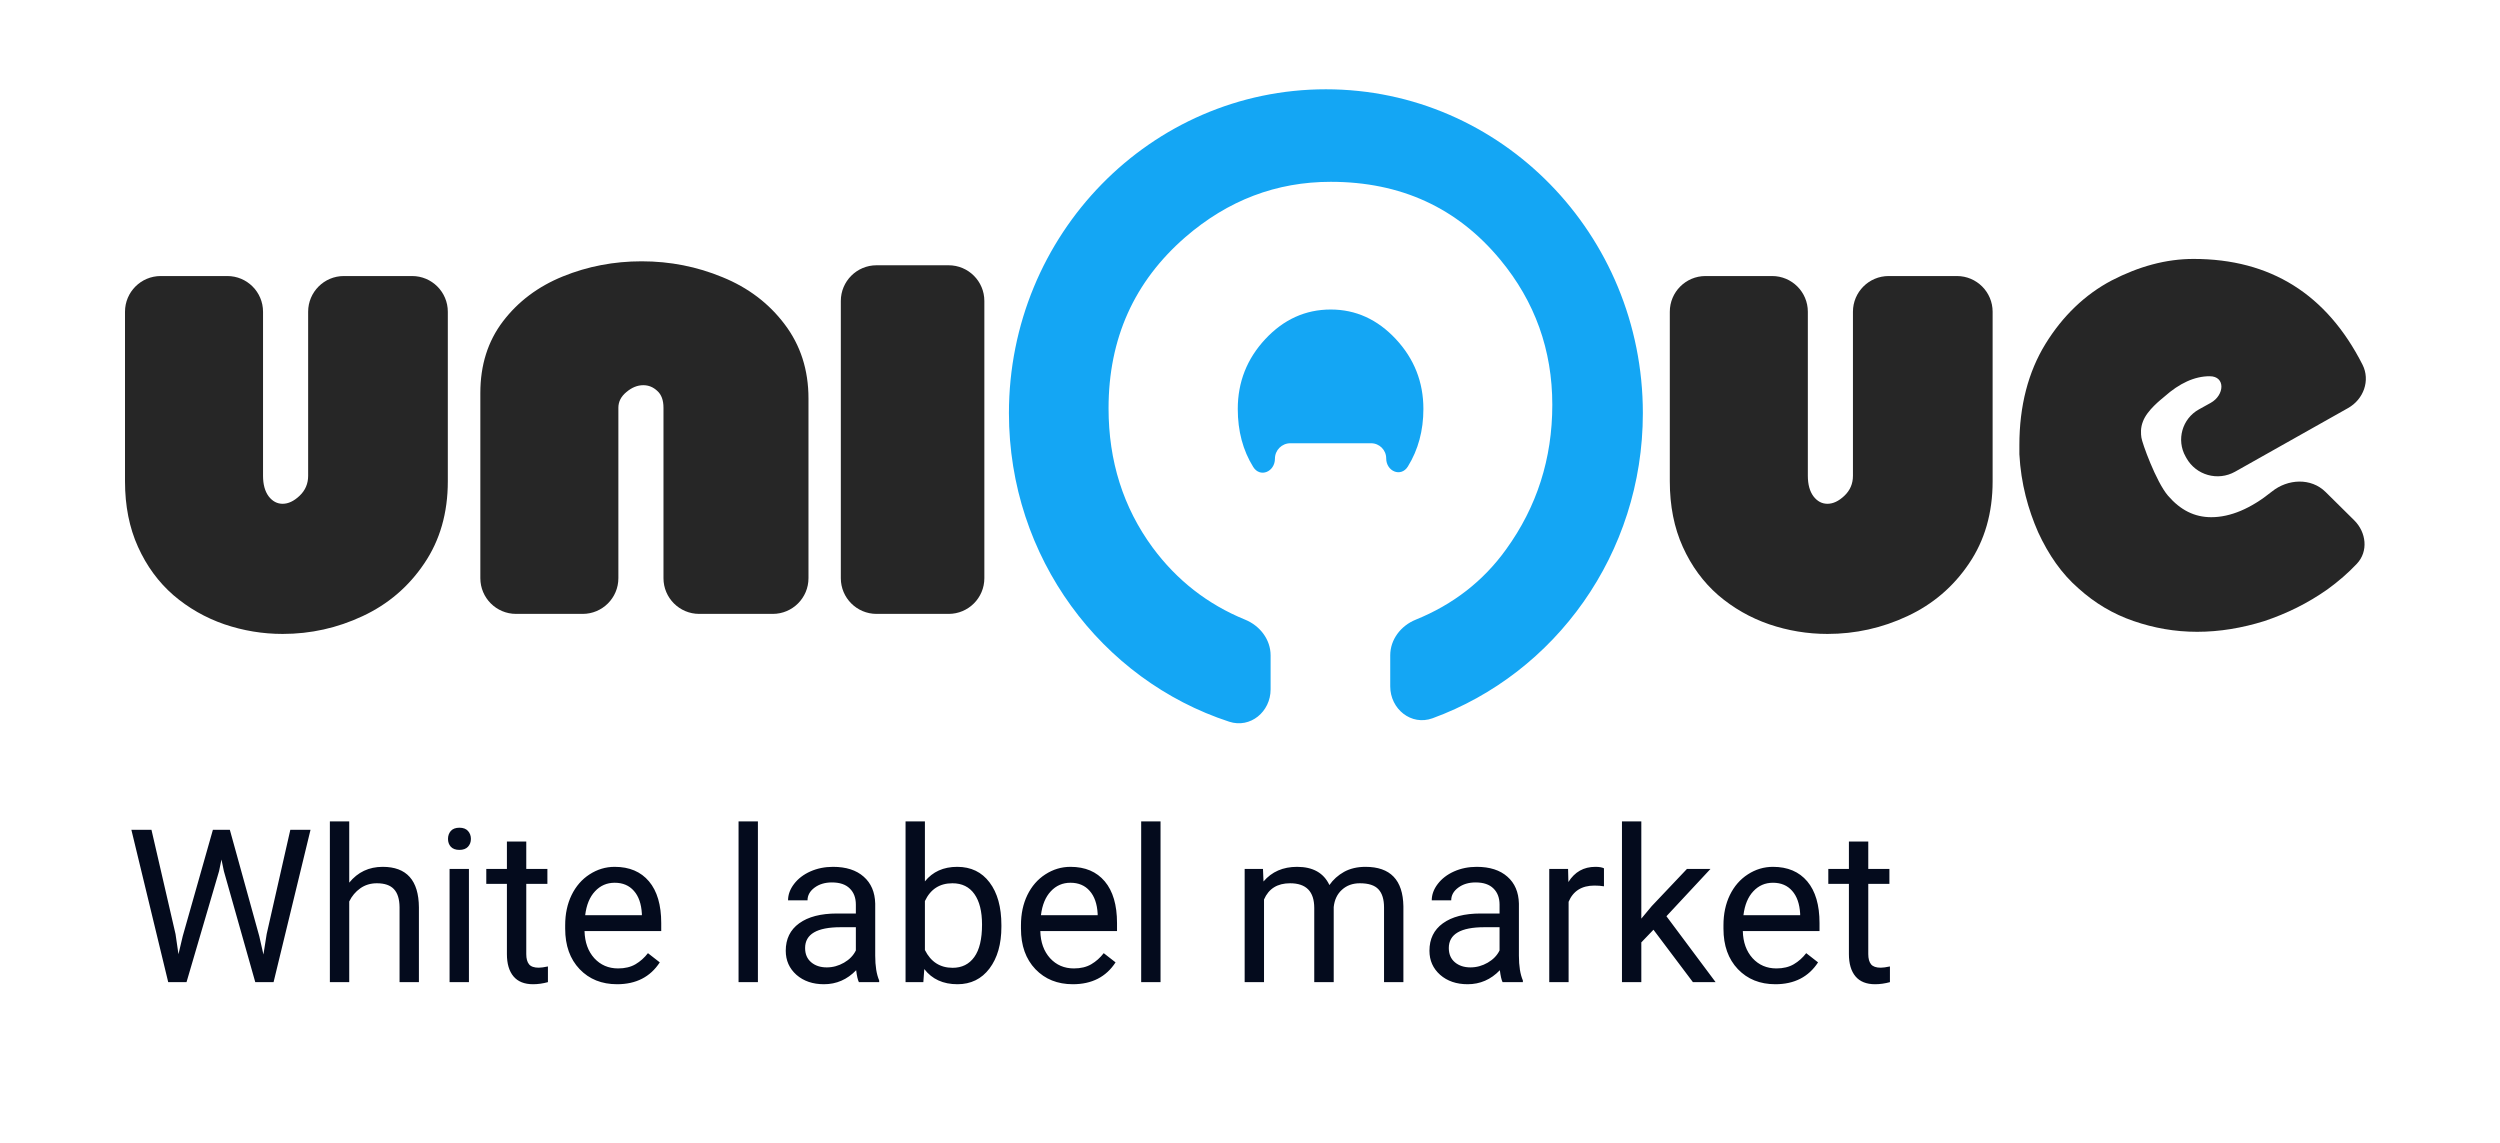
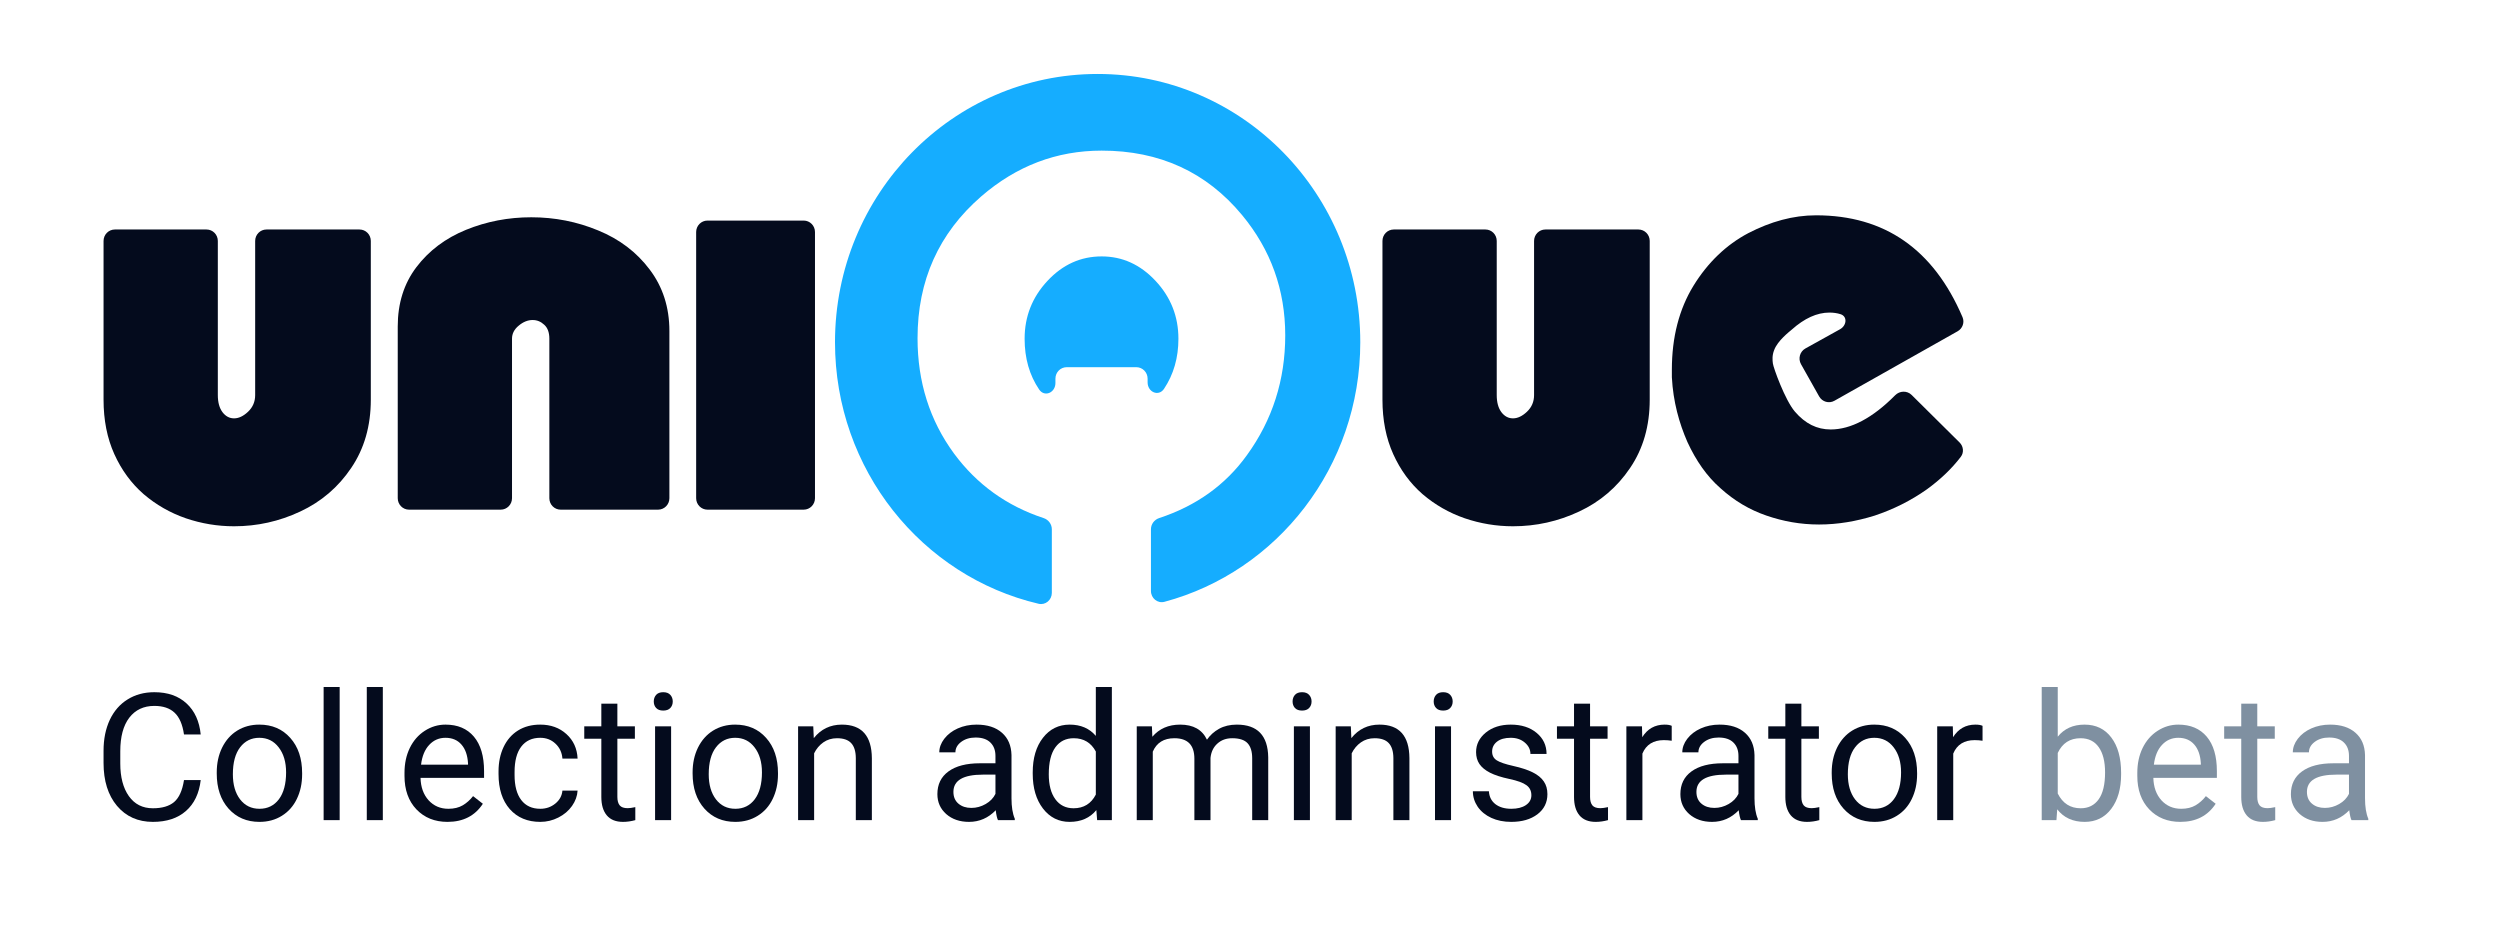
- <svg xmlns="http://www.w3.org/2000/svg" width="140" height="64" viewBox="0 0 140 64" fill="none">
-   <path d="M9.83 52.31L9.994 53.435L10.234 52.422L11.922 46.469H12.871L14.518 52.422L14.752 53.453L14.934 52.305L16.258 46.469H17.389L15.32 55H14.295L12.537 48.783L12.402 48.133L12.268 48.783L10.445 55H9.42L7.357 46.469H8.482L9.83 52.31ZM19.557 49.428C20.037 48.838 20.662 48.543 21.432 48.543C22.771 48.543 23.447 49.299 23.459 50.81V55H22.375V50.805C22.371 50.348 22.266 50.01 22.059 49.791C21.855 49.572 21.537 49.463 21.104 49.463C20.752 49.463 20.443 49.557 20.178 49.744C19.912 49.932 19.705 50.178 19.557 50.482V55H18.473V46H19.557V49.428ZM26.26 55H25.176V48.66H26.26V55ZM25.088 46.978C25.088 46.803 25.141 46.654 25.246 46.533C25.355 46.412 25.516 46.352 25.727 46.352C25.938 46.352 26.098 46.412 26.207 46.533C26.316 46.654 26.371 46.803 26.371 46.978C26.371 47.154 26.316 47.301 26.207 47.418C26.098 47.535 25.938 47.594 25.727 47.594C25.516 47.594 25.355 47.535 25.246 47.418C25.141 47.301 25.088 47.154 25.088 46.978ZM29.471 47.125V48.66H30.654V49.498H29.471V53.43C29.471 53.684 29.523 53.875 29.629 54.004C29.734 54.129 29.914 54.191 30.168 54.191C30.293 54.191 30.465 54.168 30.684 54.121V55C30.398 55.078 30.121 55.117 29.852 55.117C29.367 55.117 29.002 54.971 28.756 54.678C28.51 54.385 28.387 53.969 28.387 53.43V49.498H27.232V48.66H28.387V47.125H29.471ZM34.557 55.117C33.697 55.117 32.998 54.836 32.459 54.273C31.92 53.707 31.65 52.951 31.65 52.006V51.807C31.65 51.178 31.77 50.617 32.008 50.125C32.25 49.629 32.586 49.242 33.016 48.965C33.449 48.684 33.918 48.543 34.422 48.543C35.246 48.543 35.887 48.815 36.344 49.357C36.801 49.9 37.029 50.678 37.029 51.69V52.141H32.734C32.75 52.766 32.932 53.272 33.279 53.658C33.631 54.041 34.076 54.232 34.615 54.232C34.998 54.232 35.322 54.154 35.588 53.998C35.853 53.842 36.086 53.635 36.285 53.377L36.947 53.893C36.416 54.709 35.619 55.117 34.557 55.117ZM34.422 49.434C33.984 49.434 33.617 49.594 33.32 49.914C33.023 50.23 32.84 50.676 32.77 51.25H35.945V51.168C35.914 50.617 35.766 50.191 35.5 49.891C35.234 49.586 34.875 49.434 34.422 49.434ZM42.443 55H41.359V46H42.443V55ZM48.098 55C48.035 54.875 47.984 54.652 47.945 54.332C47.441 54.855 46.84 55.117 46.141 55.117C45.516 55.117 45.002 54.941 44.6 54.59C44.201 54.234 44.002 53.785 44.002 53.242C44.002 52.582 44.252 52.07 44.752 51.707C45.256 51.34 45.963 51.156 46.873 51.156H47.928V50.658C47.928 50.279 47.815 49.978 47.588 49.756C47.361 49.529 47.027 49.416 46.586 49.416C46.199 49.416 45.875 49.514 45.613 49.709C45.352 49.904 45.221 50.141 45.221 50.418H44.131C44.131 50.102 44.242 49.797 44.465 49.504C44.691 49.207 44.996 48.973 45.379 48.801C45.766 48.629 46.19 48.543 46.65 48.543C47.381 48.543 47.953 48.727 48.367 49.094C48.781 49.457 48.996 49.959 49.012 50.6V53.518C49.012 54.1 49.086 54.562 49.234 54.906V55H48.098ZM46.299 54.174C46.639 54.174 46.961 54.086 47.266 53.91C47.57 53.734 47.791 53.506 47.928 53.225V51.924H47.078C45.75 51.924 45.086 52.312 45.086 53.09C45.086 53.43 45.199 53.695 45.426 53.887C45.652 54.078 45.943 54.174 46.299 54.174ZM56.078 51.9C56.078 52.869 55.855 53.648 55.41 54.238C54.965 54.824 54.367 55.117 53.617 55.117C52.816 55.117 52.197 54.834 51.76 54.268L51.707 55H50.711V46H51.795V49.357C52.232 48.815 52.836 48.543 53.605 48.543C54.375 48.543 54.978 48.834 55.416 49.416C55.857 49.998 56.078 50.795 56.078 51.807V51.9ZM54.994 51.777C54.994 51.039 54.852 50.469 54.566 50.066C54.281 49.664 53.871 49.463 53.336 49.463C52.621 49.463 52.107 49.795 51.795 50.459V53.201C52.127 53.865 52.645 54.197 53.348 54.197C53.867 54.197 54.272 53.996 54.56 53.594C54.85 53.191 54.994 52.586 54.994 51.777ZM60.08 55.117C59.221 55.117 58.522 54.836 57.982 54.273C57.443 53.707 57.174 52.951 57.174 52.006V51.807C57.174 51.178 57.293 50.617 57.531 50.125C57.773 49.629 58.109 49.242 58.539 48.965C58.973 48.684 59.441 48.543 59.945 48.543C60.77 48.543 61.41 48.815 61.867 49.357C62.324 49.9 62.553 50.678 62.553 51.69V52.141H58.258C58.273 52.766 58.455 53.272 58.803 53.658C59.154 54.041 59.6 54.232 60.139 54.232C60.522 54.232 60.846 54.154 61.111 53.998C61.377 53.842 61.609 53.635 61.809 53.377L62.471 53.893C61.94 54.709 61.143 55.117 60.08 55.117ZM59.945 49.434C59.508 49.434 59.141 49.594 58.844 49.914C58.547 50.23 58.363 50.676 58.293 51.25H61.469V51.168C61.438 50.617 61.289 50.191 61.023 49.891C60.758 49.586 60.398 49.434 59.945 49.434ZM64.99 55H63.906V46H64.99V55ZM70.727 48.66L70.756 49.363C71.221 48.816 71.848 48.543 72.637 48.543C73.523 48.543 74.127 48.883 74.447 49.562C74.658 49.258 74.932 49.012 75.268 48.824C75.607 48.637 76.008 48.543 76.469 48.543C77.859 48.543 78.566 49.279 78.59 50.752V55H77.506V50.816C77.506 50.363 77.402 50.025 77.195 49.803C76.988 49.576 76.641 49.463 76.152 49.463C75.75 49.463 75.416 49.584 75.15 49.826C74.885 50.065 74.731 50.387 74.688 50.793V55H73.598V50.846C73.598 49.924 73.147 49.463 72.244 49.463C71.533 49.463 71.047 49.766 70.785 50.371V55H69.701V48.66H70.727ZM84.144 55C84.082 54.875 84.031 54.652 83.992 54.332C83.488 54.855 82.887 55.117 82.188 55.117C81.562 55.117 81.049 54.941 80.647 54.59C80.248 54.234 80.049 53.785 80.049 53.242C80.049 52.582 80.299 52.07 80.799 51.707C81.303 51.34 82.01 51.156 82.92 51.156H83.975V50.658C83.975 50.279 83.861 49.978 83.635 49.756C83.408 49.529 83.074 49.416 82.633 49.416C82.246 49.416 81.922 49.514 81.66 49.709C81.398 49.904 81.268 50.141 81.268 50.418H80.178C80.178 50.102 80.289 49.797 80.512 49.504C80.738 49.207 81.043 48.973 81.426 48.801C81.812 48.629 82.236 48.543 82.697 48.543C83.428 48.543 84 48.727 84.414 49.094C84.828 49.457 85.043 49.959 85.059 50.6V53.518C85.059 54.1 85.133 54.562 85.281 54.906V55H84.144ZM82.346 54.174C82.686 54.174 83.008 54.086 83.312 53.91C83.617 53.734 83.838 53.506 83.975 53.225V51.924H83.125C81.797 51.924 81.133 52.312 81.133 53.09C81.133 53.43 81.246 53.695 81.473 53.887C81.699 54.078 81.99 54.174 82.346 54.174ZM89.822 49.633C89.658 49.605 89.481 49.592 89.289 49.592C88.578 49.592 88.096 49.895 87.842 50.5V55H86.758V48.66H87.812L87.83 49.393C88.186 48.826 88.689 48.543 89.342 48.543C89.553 48.543 89.713 48.57 89.822 48.625V49.633ZM92.594 52.065L91.914 52.773V55H90.83V46H91.914V51.443L92.494 50.746L94.469 48.66H95.787L93.32 51.309L96.074 55H94.803L92.594 52.065ZM99.42 55.117C98.561 55.117 97.861 54.836 97.322 54.273C96.783 53.707 96.514 52.951 96.514 52.006V51.807C96.514 51.178 96.633 50.617 96.871 50.125C97.113 49.629 97.449 49.242 97.879 48.965C98.312 48.684 98.781 48.543 99.285 48.543C100.109 48.543 100.75 48.815 101.207 49.357C101.664 49.9 101.893 50.678 101.893 51.69V52.141H97.598C97.613 52.766 97.795 53.272 98.143 53.658C98.494 54.041 98.939 54.232 99.478 54.232C99.861 54.232 100.186 54.154 100.451 53.998C100.717 53.842 100.949 53.635 101.148 53.377L101.811 53.893C101.279 54.709 100.482 55.117 99.42 55.117ZM99.285 49.434C98.848 49.434 98.481 49.594 98.184 49.914C97.887 50.23 97.703 50.676 97.633 51.25H100.809V51.168C100.777 50.617 100.629 50.191 100.363 49.891C100.098 49.586 99.738 49.434 99.285 49.434ZM104.623 47.125V48.66H105.807V49.498H104.623V53.43C104.623 53.684 104.676 53.875 104.781 54.004C104.887 54.129 105.066 54.191 105.32 54.191C105.445 54.191 105.617 54.168 105.836 54.121V55C105.551 55.078 105.273 55.117 105.004 55.117C104.52 55.117 104.154 54.971 103.908 54.678C103.662 54.385 103.539 53.969 103.539 53.43V49.498H102.385V48.66H103.539V47.125H104.623Z" fill="#040B1D" />
-   <path fill-rule="evenodd" clip-rule="evenodd" d="M77.853 38.436C77.853 39.706 79.028 40.658 80.221 40.223C87.087 37.717 92 31.014 92 23.137C92 13.12 84.053 5 74.25 5C64.447 5 56.5 13.12 56.5 23.137C56.5 31.226 61.681 38.077 68.837 40.416C70.022 40.803 71.154 39.855 71.154 38.608V36.703C71.154 35.809 70.554 35.039 69.727 34.701C67.629 33.844 65.901 32.496 64.543 30.657C62.9 28.415 62.079 25.818 62.079 22.865C62.079 18.964 63.513 15.768 66.382 13.277C68.766 11.214 71.478 10.182 74.521 10.182C78.443 10.182 81.607 11.635 84.013 14.54C85.957 16.888 86.929 19.598 86.929 22.67C86.929 25.682 86.067 28.38 84.343 30.763C83.069 32.537 81.381 33.85 79.279 34.703C78.451 35.038 77.853 35.808 77.853 36.7V38.436ZM77.627 25.669C77.627 25.201 77.248 24.822 76.78 24.822H72.26C71.784 24.822 71.397 25.208 71.397 25.684C71.397 26.419 70.567 26.773 70.18 26.149C69.603 25.221 69.315 24.139 69.315 22.901C69.315 21.395 69.83 20.09 70.859 18.987C71.889 17.884 73.11 17.333 74.521 17.333C75.921 17.333 77.136 17.884 78.165 18.987C79.195 20.09 79.71 21.395 79.71 22.901C79.71 24.111 79.42 25.186 78.841 26.124C78.457 26.744 77.627 26.398 77.627 25.669Z" fill="#14A6F4" />
-   <path d="M7 17.458C7 16.354 7.895 15.458 9 15.458H12.73C13.835 15.458 14.73 16.354 14.73 17.458V26.644C14.73 27.131 14.836 27.516 15.048 27.799C15.261 28.074 15.521 28.212 15.829 28.212C16.143 28.212 16.458 28.064 16.773 27.767C17.095 27.463 17.256 27.089 17.256 26.644V17.458C17.256 16.354 18.151 15.458 19.256 15.458H23.078C24.183 15.458 25.078 16.354 25.078 17.458V26.951C25.078 28.724 24.637 30.26 23.754 31.559C22.878 32.859 21.728 33.84 20.305 34.504C18.888 35.168 17.396 35.5 15.829 35.5C14.713 35.5 13.625 35.32 12.564 34.96C11.503 34.593 10.552 34.049 9.71 33.328C8.875 32.601 8.215 31.701 7.729 30.627C7.243 29.554 7 28.329 7 26.951V17.458Z" fill="#262626" />
-   <path d="M28.899 34.378C27.795 34.378 26.899 33.483 26.899 32.378V22.006C26.899 20.445 27.32 19.11 28.162 18.002C29.011 16.886 30.13 16.045 31.519 15.48C32.908 14.915 34.38 14.633 35.933 14.633C37.521 14.633 39.03 14.93 40.46 15.523C41.898 16.109 43.058 16.988 43.94 18.16C44.83 19.333 45.275 20.717 45.275 22.313V32.378C45.275 33.483 44.38 34.378 43.275 34.378H39.155C38.05 34.378 37.155 33.483 37.155 32.378V22.832C37.155 22.408 37.038 22.094 36.806 21.889C36.58 21.677 36.32 21.571 36.026 21.571C35.697 21.571 35.382 21.698 35.081 21.953C34.78 22.2 34.629 22.493 34.629 22.832V32.378C34.629 33.483 33.734 34.378 32.629 34.378H28.899Z" fill="#262626" />
-   <path d="M49.086 34.378C47.981 34.378 47.086 33.483 47.086 32.378V16.855C47.086 15.751 47.981 14.855 49.086 14.855H53.124C54.228 14.855 55.124 15.751 55.124 16.855V32.378C55.124 33.483 54.228 34.378 53.124 34.378H49.086Z" fill="#262626" />
-   <path d="M93.509 17.458C93.509 16.354 94.404 15.458 95.509 15.458H99.239C100.344 15.458 101.239 16.354 101.239 17.458V26.644C101.239 27.131 101.345 27.516 101.557 27.799C101.77 28.074 102.03 28.212 102.338 28.212C102.653 28.212 102.967 28.064 103.282 27.767C103.604 27.463 103.765 27.089 103.765 26.644V17.458C103.765 16.354 104.66 15.458 105.765 15.458H109.587C110.692 15.458 111.587 16.354 111.587 17.458V26.951C111.587 28.724 111.146 30.26 110.263 31.559C109.387 32.859 108.237 33.84 106.814 34.504C105.397 35.168 103.905 35.5 102.338 35.5C101.222 35.5 100.134 35.32 99.073 34.96C98.012 34.593 97.061 34.049 96.219 33.328C95.384 32.601 94.724 31.701 94.238 30.627C93.752 29.554 93.509 28.329 93.509 26.951V17.458Z" fill="#262626" />
-   <path d="M132.3 20.421C132.749 21.307 132.359 22.364 131.493 22.851L125.165 26.415C124.202 26.957 122.983 26.616 122.441 25.654L122.393 25.568C121.866 24.633 122.201 23.447 123.14 22.926L123.797 22.562C124.58 22.128 124.638 21.069 123.743 21.069C122.897 21.069 122.05 21.46 121.203 22.214C121.028 22.364 120.239 22.967 120.006 23.6C119.86 23.961 119.889 24.293 119.918 24.503C119.947 24.775 120.736 26.974 121.407 27.758C122.108 28.571 122.897 28.963 123.831 28.963C124.9 28.963 126.041 28.485 127.223 27.53C128.114 26.811 129.419 26.746 130.233 27.551L131.837 29.138C132.514 29.808 132.638 30.876 131.985 31.569C131.5 32.084 130.949 32.561 130.343 33.001C129.233 33.784 128.065 34.356 126.81 34.778C125.554 35.17 124.298 35.381 123.043 35.381C121.787 35.381 120.619 35.17 119.48 34.778C118.341 34.387 117.319 33.784 116.385 32.94C115.451 32.127 114.721 31.072 114.137 29.807C113.582 28.541 113.173 27.095 113.085 25.438C113.085 25.347 113.085 25.317 113.085 25.166C113.085 25.016 113.085 24.925 113.085 24.925C113.085 22.726 113.582 20.828 114.545 19.261C115.509 17.694 116.765 16.489 118.254 15.705C119.772 14.922 121.291 14.5 122.838 14.5C127.144 14.5 130.298 16.474 132.3 20.421Z" fill="#262626" />
+ <svg xmlns="http://www.w3.org/2000/svg" width="169" height="64" viewBox="0 0 169 64" fill="none">
+   <path d="M13.568 52.734C13.463 53.637 13.129 54.334 12.566 54.826C12.008 55.315 11.264 55.559 10.334 55.559C9.326 55.559 8.518 55.197 7.908 54.475C7.303 53.752 7 52.785 7 51.574V50.754C7 49.961 7.141 49.264 7.422 48.662C7.707 48.06 8.109 47.6 8.629 47.279C9.148 46.955 9.75 46.793 10.434 46.793C11.34 46.793 12.066 47.047 12.613 47.555C13.16 48.059 13.479 48.758 13.568 49.652H12.438C12.34 48.973 12.127 48.48 11.799 48.176C11.475 47.871 11.02 47.719 10.434 47.719C9.715 47.719 9.15 47.984 8.74 48.516C8.334 49.047 8.131 49.803 8.131 50.783V51.609C8.131 52.535 8.324 53.272 8.711 53.818C9.098 54.365 9.639 54.639 10.334 54.639C10.959 54.639 11.438 54.498 11.77 54.217C12.105 53.932 12.328 53.438 12.438 52.734H13.568Z" fill="#040B1D" />
+   <path d="M14.652 52.213C14.652 51.592 14.773 51.033 15.016 50.537C15.262 50.041 15.602 49.658 16.035 49.389C16.473 49.119 16.971 48.984 17.529 48.984C18.393 48.984 19.09 49.283 19.621 49.881C20.156 50.478 20.424 51.273 20.424 52.266V52.342C20.424 52.959 20.305 53.514 20.066 54.006C19.832 54.494 19.494 54.875 19.053 55.148C18.615 55.422 18.111 55.559 17.541 55.559C16.682 55.559 15.984 55.26 15.449 54.662C14.918 54.065 14.652 53.273 14.652 52.289V52.213ZM15.742 52.342C15.742 53.045 15.904 53.609 16.229 54.035C16.557 54.461 16.994 54.674 17.541 54.674C18.092 54.674 18.529 54.459 18.854 54.029C19.178 53.596 19.34 52.99 19.34 52.213C19.34 51.518 19.174 50.955 18.842 50.525C18.514 50.092 18.076 49.875 17.529 49.875C16.994 49.875 16.562 50.088 16.234 50.514C15.906 50.94 15.742 51.549 15.742 52.342Z" fill="#040B1D" />
+   <path d="M22.961 55.441H21.877V46.441H22.961V55.441Z" fill="#040B1D" />
+   <path d="M25.879 55.441H24.795V46.441H25.879V55.441Z" fill="#040B1D" />
+   <path d="M30.25 55.559C29.391 55.559 28.691 55.277 28.152 54.715C27.613 54.148 27.344 53.393 27.344 52.447V52.248C27.344 51.619 27.463 51.059 27.701 50.566C27.943 50.07 28.279 49.684 28.709 49.406C29.143 49.125 29.611 48.984 30.115 48.984C30.939 48.984 31.58 49.256 32.037 49.799C32.494 50.342 32.723 51.119 32.723 52.131V52.582H28.428C28.443 53.207 28.625 53.713 28.973 54.1C29.324 54.482 29.77 54.674 30.309 54.674C30.691 54.674 31.016 54.596 31.281 54.44C31.547 54.283 31.779 54.076 31.979 53.818L32.641 54.334C32.109 55.15 31.312 55.559 30.25 55.559ZM30.115 49.875C29.678 49.875 29.311 50.035 29.014 50.355C28.717 50.672 28.533 51.117 28.463 51.691H31.639V51.609C31.607 51.059 31.459 50.633 31.193 50.332C30.928 50.027 30.568 49.875 30.115 49.875Z" fill="#040B1D" />
+   <path d="M36.525 54.674C36.912 54.674 37.25 54.557 37.539 54.322C37.828 54.088 37.988 53.795 38.02 53.443H39.045C39.025 53.807 38.9 54.152 38.67 54.48C38.44 54.809 38.131 55.07 37.744 55.266C37.361 55.461 36.955 55.559 36.525 55.559C35.662 55.559 34.975 55.272 34.463 54.697C33.955 54.119 33.701 53.33 33.701 52.33V52.148C33.701 51.531 33.815 50.982 34.041 50.502C34.268 50.022 34.592 49.648 35.014 49.383C35.44 49.117 35.941 48.984 36.52 48.984C37.23 48.984 37.82 49.197 38.289 49.623C38.762 50.049 39.014 50.602 39.045 51.281H38.02C37.988 50.871 37.832 50.535 37.551 50.273C37.273 50.008 36.93 49.875 36.52 49.875C35.969 49.875 35.541 50.074 35.236 50.473C34.935 50.867 34.785 51.44 34.785 52.19V52.395C34.785 53.125 34.935 53.688 35.236 54.082C35.537 54.477 35.967 54.674 36.525 54.674Z" fill="#040B1D" />
+   <path d="M41.734 47.566V49.102H42.918V49.94H41.734V53.871C41.734 54.125 41.787 54.316 41.893 54.445C41.998 54.57 42.178 54.633 42.432 54.633C42.557 54.633 42.728 54.609 42.947 54.562V55.441C42.662 55.52 42.385 55.559 42.115 55.559C41.631 55.559 41.266 55.412 41.02 55.119C40.773 54.826 40.65 54.41 40.65 53.871V49.94H39.496V49.102H40.65V47.566H41.734Z" fill="#040B1D" />
+   <path d="M45.367 55.441H44.283V49.102H45.367V55.441ZM44.195 47.42C44.195 47.244 44.248 47.096 44.353 46.975C44.463 46.853 44.623 46.793 44.834 46.793C45.045 46.793 45.205 46.853 45.315 46.975C45.424 47.096 45.478 47.244 45.478 47.42C45.478 47.596 45.424 47.742 45.315 47.859C45.205 47.977 45.045 48.035 44.834 48.035C44.623 48.035 44.463 47.977 44.353 47.859C44.248 47.742 44.195 47.596 44.195 47.42Z" fill="#040B1D" />
+   <path d="M46.82 52.213C46.82 51.592 46.941 51.033 47.184 50.537C47.43 50.041 47.77 49.658 48.203 49.389C48.641 49.119 49.139 48.984 49.697 48.984C50.56 48.984 51.258 49.283 51.789 49.881C52.324 50.478 52.592 51.273 52.592 52.266V52.342C52.592 52.959 52.473 53.514 52.234 54.006C52 54.494 51.662 54.875 51.221 55.148C50.783 55.422 50.279 55.559 49.709 55.559C48.85 55.559 48.152 55.26 47.617 54.662C47.086 54.065 46.82 53.273 46.82 52.289V52.213ZM47.91 52.342C47.91 53.045 48.072 53.609 48.397 54.035C48.725 54.461 49.162 54.674 49.709 54.674C50.26 54.674 50.697 54.459 51.022 54.029C51.346 53.596 51.508 52.99 51.508 52.213C51.508 51.518 51.342 50.955 51.01 50.525C50.682 50.092 50.244 49.875 49.697 49.875C49.162 49.875 48.73 50.088 48.402 50.514C48.074 50.94 47.91 51.549 47.91 52.342Z" fill="#040B1D" />
+   <path d="M54.977 49.102L55.012 49.898C55.496 49.289 56.129 48.984 56.91 48.984C58.25 48.984 58.926 49.74 58.938 51.252V55.441H57.853V51.246C57.85 50.789 57.744 50.451 57.537 50.232C57.334 50.014 57.016 49.904 56.582 49.904C56.23 49.904 55.922 49.998 55.656 50.185C55.391 50.373 55.184 50.619 55.035 50.924V55.441H53.951V49.102H54.977Z" fill="#040B1D" />
+   <path d="M67.463 55.441C67.4 55.316 67.35 55.094 67.311 54.773C66.807 55.297 66.205 55.559 65.506 55.559C64.881 55.559 64.367 55.383 63.965 55.031C63.566 54.676 63.367 54.227 63.367 53.684C63.367 53.023 63.617 52.512 64.117 52.148C64.621 51.781 65.328 51.598 66.238 51.598H67.293V51.1C67.293 50.721 67.18 50.42 66.953 50.197C66.727 49.971 66.393 49.857 65.951 49.857C65.564 49.857 65.24 49.955 64.978 50.15C64.717 50.346 64.586 50.582 64.586 50.859H63.496C63.496 50.543 63.607 50.238 63.83 49.945C64.057 49.648 64.361 49.414 64.744 49.242C65.131 49.07 65.555 48.984 66.016 48.984C66.746 48.984 67.318 49.168 67.732 49.535C68.147 49.898 68.361 50.4 68.377 51.041V53.959C68.377 54.541 68.451 55.004 68.6 55.348V55.441H67.463ZM65.664 54.615C66.004 54.615 66.326 54.527 66.631 54.352C66.936 54.176 67.156 53.947 67.293 53.666V52.365H66.443C65.115 52.365 64.451 52.754 64.451 53.531C64.451 53.871 64.564 54.137 64.791 54.328C65.018 54.52 65.309 54.615 65.664 54.615Z" fill="#040B1D" />
+   <path d="M69.812 52.219C69.812 51.246 70.043 50.465 70.504 49.875C70.965 49.281 71.568 48.984 72.314 48.984C73.057 48.984 73.644 49.238 74.078 49.746V46.441H75.162V55.441H74.166L74.113 54.762C73.68 55.293 73.076 55.559 72.303 55.559C71.568 55.559 70.969 55.258 70.504 54.656C70.043 54.055 69.812 53.27 69.812 52.301V52.219ZM70.897 52.342C70.897 53.06 71.045 53.623 71.342 54.029C71.639 54.435 72.049 54.639 72.572 54.639C73.26 54.639 73.762 54.33 74.078 53.713V50.801C73.754 50.203 73.256 49.904 72.584 49.904C72.053 49.904 71.639 50.109 71.342 50.52C71.045 50.93 70.897 51.537 70.897 52.342Z" fill="#040B1D" />
+   <path d="M77.869 49.102L77.898 49.805C78.363 49.258 78.99 48.984 79.779 48.984C80.666 48.984 81.269 49.324 81.59 50.004C81.801 49.699 82.074 49.453 82.41 49.266C82.75 49.078 83.15 48.984 83.611 48.984C85.002 48.984 85.709 49.721 85.732 51.193V55.441H84.648V51.258C84.648 50.805 84.545 50.467 84.338 50.244C84.131 50.018 83.783 49.904 83.295 49.904C82.893 49.904 82.559 50.025 82.293 50.268C82.027 50.506 81.873 50.828 81.83 51.234V55.441H80.74V51.287C80.74 50.365 80.289 49.904 79.387 49.904C78.676 49.904 78.189 50.207 77.928 50.812V55.441H76.844V49.102H77.869Z" fill="#040B1D" />
+   <path d="M88.551 55.441H87.467V49.102H88.551V55.441ZM87.379 47.42C87.379 47.244 87.432 47.096 87.537 46.975C87.647 46.853 87.807 46.793 88.018 46.793C88.228 46.793 88.389 46.853 88.498 46.975C88.607 47.096 88.662 47.244 88.662 47.42C88.662 47.596 88.607 47.742 88.498 47.859C88.389 47.977 88.228 48.035 88.018 48.035C87.807 48.035 87.647 47.977 87.537 47.859C87.432 47.742 87.379 47.596 87.379 47.42Z" fill="#040B1D" />
+   <path d="M91.316 49.102L91.352 49.898C91.836 49.289 92.469 48.984 93.25 48.984C94.59 48.984 95.266 49.74 95.277 51.252V55.441H94.193V51.246C94.189 50.789 94.084 50.451 93.877 50.232C93.674 50.014 93.356 49.904 92.922 49.904C92.57 49.904 92.262 49.998 91.996 50.185C91.731 50.373 91.523 50.619 91.375 50.924V55.441H90.291V49.102H91.316Z" fill="#040B1D" />
+   <path d="M98.09 55.441H97.006V49.102H98.09V55.441ZM96.918 47.42C96.918 47.244 96.971 47.096 97.076 46.975C97.186 46.853 97.346 46.793 97.557 46.793C97.768 46.793 97.928 46.853 98.037 46.975C98.147 47.096 98.201 47.244 98.201 47.42C98.201 47.596 98.147 47.742 98.037 47.859C97.928 47.977 97.768 48.035 97.557 48.035C97.346 48.035 97.186 47.977 97.076 47.859C96.971 47.742 96.918 47.596 96.918 47.42Z" fill="#040B1D" />
+   <path d="M103.521 53.76C103.521 53.467 103.41 53.24 103.188 53.08C102.969 52.916 102.584 52.775 102.033 52.658C101.486 52.541 101.051 52.4 100.727 52.236C100.406 52.072 100.168 51.877 100.012 51.65C99.859 51.424 99.783 51.154 99.783 50.842C99.783 50.322 100.002 49.883 100.439 49.523C100.881 49.164 101.443 48.984 102.127 48.984C102.846 48.984 103.428 49.17 103.873 49.541C104.322 49.912 104.547 50.387 104.547 50.965H103.457C103.457 50.668 103.33 50.412 103.076 50.197C102.826 49.982 102.51 49.875 102.127 49.875C101.732 49.875 101.424 49.961 101.201 50.133C100.979 50.305 100.867 50.529 100.867 50.807C100.867 51.068 100.971 51.266 101.178 51.398C101.385 51.531 101.758 51.658 102.297 51.779C102.84 51.9 103.279 52.045 103.615 52.213C103.951 52.381 104.199 52.584 104.359 52.822C104.523 53.057 104.605 53.344 104.605 53.684C104.605 54.25 104.379 54.705 103.926 55.049C103.473 55.389 102.885 55.559 102.162 55.559C101.654 55.559 101.205 55.469 100.814 55.289C100.424 55.109 100.117 54.859 99.894 54.539C99.676 54.215 99.566 53.865 99.566 53.49H100.65C100.67 53.853 100.814 54.143 101.084 54.357C101.357 54.568 101.717 54.674 102.162 54.674C102.572 54.674 102.9 54.592 103.146 54.428C103.396 54.26 103.521 54.037 103.521 53.76Z" fill="#040B1D" />
+   <path d="M107.488 47.566V49.102H108.672V49.94H107.488V53.871C107.488 54.125 107.541 54.316 107.646 54.445C107.752 54.57 107.932 54.633 108.186 54.633C108.311 54.633 108.482 54.609 108.701 54.562V55.441C108.416 55.52 108.139 55.559 107.869 55.559C107.385 55.559 107.02 55.412 106.773 55.119C106.527 54.826 106.404 54.41 106.404 53.871V49.94H105.25V49.102H106.404V47.566H107.488Z" fill="#040B1D" />
+   <path d="M113.008 50.074C112.844 50.047 112.666 50.033 112.475 50.033C111.764 50.033 111.281 50.336 111.027 50.941V55.441H109.943V49.102H110.998L111.016 49.834C111.371 49.268 111.875 48.984 112.527 48.984C112.738 48.984 112.898 49.012 113.008 49.066V50.074Z" fill="#040B1D" />
+   <path d="M117.689 55.441C117.627 55.316 117.576 55.094 117.537 54.773C117.033 55.297 116.432 55.559 115.732 55.559C115.107 55.559 114.594 55.383 114.191 55.031C113.793 54.676 113.594 54.227 113.594 53.684C113.594 53.023 113.844 52.512 114.344 52.148C114.848 51.781 115.555 51.598 116.465 51.598H117.52V51.1C117.52 50.721 117.406 50.42 117.18 50.197C116.953 49.971 116.619 49.857 116.178 49.857C115.791 49.857 115.467 49.955 115.205 50.15C114.943 50.346 114.812 50.582 114.812 50.859H113.723C113.723 50.543 113.834 50.238 114.057 49.945C114.283 49.648 114.588 49.414 114.971 49.242C115.357 49.07 115.781 48.984 116.242 48.984C116.973 48.984 117.545 49.168 117.959 49.535C118.373 49.898 118.588 50.4 118.604 51.041V53.959C118.604 54.541 118.678 55.004 118.826 55.348V55.441H117.689ZM115.891 54.615C116.23 54.615 116.553 54.527 116.857 54.352C117.162 54.176 117.383 53.947 117.52 53.666V52.365H116.67C115.342 52.365 114.678 52.754 114.678 53.531C114.678 53.871 114.791 54.137 115.018 54.328C115.244 54.52 115.535 54.615 115.891 54.615Z" fill="#040B1D" />
+   <path d="M121.773 47.566V49.102H122.957V49.94H121.773V53.871C121.773 54.125 121.826 54.316 121.932 54.445C122.037 54.57 122.217 54.633 122.471 54.633C122.596 54.633 122.768 54.609 122.986 54.562V55.441C122.701 55.52 122.424 55.559 122.154 55.559C121.67 55.559 121.305 55.412 121.059 55.119C120.812 54.826 120.689 54.41 120.689 53.871V49.94H119.535V49.102H120.689V47.566H121.773Z" fill="#040B1D" />
+   <path d="M123.824 52.213C123.824 51.592 123.945 51.033 124.188 50.537C124.434 50.041 124.773 49.658 125.207 49.389C125.645 49.119 126.143 48.984 126.701 48.984C127.564 48.984 128.262 49.283 128.793 49.881C129.328 50.478 129.596 51.273 129.596 52.266V52.342C129.596 52.959 129.477 53.514 129.238 54.006C129.004 54.494 128.666 54.875 128.225 55.148C127.787 55.422 127.283 55.559 126.713 55.559C125.854 55.559 125.156 55.26 124.621 54.662C124.09 54.065 123.824 53.273 123.824 52.289V52.213ZM124.914 52.342C124.914 53.045 125.076 53.609 125.4 54.035C125.729 54.461 126.166 54.674 126.713 54.674C127.264 54.674 127.701 54.459 128.025 54.029C128.35 53.596 128.512 52.99 128.512 52.213C128.512 51.518 128.346 50.955 128.014 50.525C127.686 50.092 127.248 49.875 126.701 49.875C126.166 49.875 125.734 50.088 125.406 50.514C125.078 50.94 124.914 51.549 124.914 52.342Z" fill="#040B1D" />
+   <path d="M134.02 50.074C133.855 50.047 133.678 50.033 133.486 50.033C132.775 50.033 132.293 50.336 132.039 50.941V55.441H130.955V49.102H132.01L132.027 49.834C132.383 49.268 132.887 48.984 133.539 48.984C133.75 48.984 133.91 49.012 134.02 49.066V50.074Z" fill="#040B1D" />
+   <path d="M143.387 52.342C143.387 53.31 143.164 54.09 142.719 54.68C142.273 55.266 141.676 55.559 140.926 55.559C140.125 55.559 139.506 55.275 139.068 54.709L139.016 55.441H138.02V46.441H139.104V49.799C139.541 49.256 140.145 48.984 140.914 48.984C141.684 48.984 142.287 49.275 142.725 49.857C143.166 50.44 143.387 51.236 143.387 52.248V52.342ZM142.303 52.219C142.303 51.48 142.16 50.91 141.875 50.508C141.59 50.105 141.18 49.904 140.645 49.904C139.93 49.904 139.416 50.236 139.104 50.9V53.643C139.436 54.307 139.953 54.639 140.656 54.639C141.176 54.639 141.58 54.438 141.869 54.035C142.158 53.633 142.303 53.027 142.303 52.219Z" fill="#7F90A1" />
+   <path d="M147.389 55.559C146.529 55.559 145.83 55.277 145.291 54.715C144.752 54.148 144.482 53.393 144.482 52.447V52.248C144.482 51.619 144.602 51.059 144.84 50.566C145.082 50.07 145.418 49.684 145.848 49.406C146.281 49.125 146.75 48.984 147.254 48.984C148.078 48.984 148.719 49.256 149.176 49.799C149.633 50.342 149.861 51.119 149.861 52.131V52.582H145.566C145.582 53.207 145.764 53.713 146.111 54.1C146.463 54.482 146.908 54.674 147.447 54.674C147.83 54.674 148.154 54.596 148.42 54.44C148.686 54.283 148.918 54.076 149.117 53.818L149.779 54.334C149.248 55.15 148.451 55.559 147.389 55.559ZM147.254 49.875C146.816 49.875 146.449 50.035 146.152 50.355C145.855 50.672 145.672 51.117 145.602 51.691H148.777V51.609C148.746 51.059 148.598 50.633 148.332 50.332C148.066 50.027 147.707 49.875 147.254 49.875Z" fill="#7F90A1" />
+   <path d="M152.592 47.566V49.102H153.775V49.94H152.592V53.871C152.592 54.125 152.645 54.316 152.75 54.445C152.855 54.57 153.035 54.633 153.289 54.633C153.414 54.633 153.586 54.609 153.805 54.562V55.441C153.52 55.52 153.242 55.559 152.973 55.559C152.488 55.559 152.123 55.412 151.877 55.119C151.631 54.826 151.508 54.41 151.508 53.871V49.94H150.354V49.102H151.508V47.566H152.592Z" fill="#7F90A1" />
+   <path d="M158.961 55.441C158.898 55.316 158.848 55.094 158.809 54.773C158.305 55.297 157.703 55.559 157.004 55.559C156.379 55.559 155.865 55.383 155.463 55.031C155.064 54.676 154.865 54.227 154.865 53.684C154.865 53.023 155.115 52.512 155.615 52.148C156.119 51.781 156.826 51.598 157.736 51.598H158.791V51.1C158.791 50.721 158.678 50.42 158.451 50.197C158.225 49.971 157.891 49.857 157.449 49.857C157.062 49.857 156.738 49.955 156.477 50.15C156.215 50.346 156.084 50.582 156.084 50.859H154.994C154.994 50.543 155.105 50.238 155.328 49.945C155.555 49.648 155.859 49.414 156.242 49.242C156.629 49.07 157.053 48.984 157.514 48.984C158.244 48.984 158.816 49.168 159.23 49.535C159.645 49.898 159.859 50.4 159.875 51.041V53.959C159.875 54.541 159.949 55.004 160.098 55.348V55.441H158.961ZM157.162 54.615C157.502 54.615 157.824 54.527 158.129 54.352C158.434 54.176 158.654 53.947 158.791 53.666V52.365H157.941C156.613 52.365 155.949 52.754 155.949 53.531C155.949 53.871 156.062 54.137 156.289 54.328C156.516 54.52 156.807 54.615 157.162 54.615Z" fill="#7F90A1" />
+   <path fill-rule="evenodd" clip-rule="evenodd" d="M77.804 39.949C77.804 40.44 78.249 40.808 78.718 40.682C86.335 38.641 91.955 31.56 91.955 23.137C91.955 13.12 84.006 5 74.2 5C64.394 5 56.446 13.12 56.446 23.137C56.446 31.753 62.326 38.966 70.211 40.815C70.674 40.924 71.104 40.558 71.104 40.077V35.78C71.104 35.432 70.875 35.13 70.549 35.023C68.052 34.201 66.033 32.745 64.49 30.657C62.847 28.415 62.026 25.818 62.026 22.865C62.026 18.964 63.46 15.768 66.33 13.277C68.714 11.214 71.428 10.182 74.471 10.182C78.394 10.182 81.559 11.635 83.966 14.54C85.91 16.888 86.882 19.598 86.882 22.67C86.882 25.682 86.02 28.38 84.296 30.763C82.85 32.776 80.87 34.196 78.357 35.023C78.032 35.13 77.804 35.432 77.804 35.779V39.949ZM77.578 25.596C77.578 25.169 77.236 24.822 76.814 24.822H72.11C71.689 24.822 71.347 25.169 71.347 25.596V25.89C71.347 26.546 70.612 26.871 70.246 26.33C69.591 25.363 69.264 24.22 69.264 22.901C69.264 21.395 69.779 20.09 70.809 18.987C71.838 17.884 73.059 17.333 74.471 17.333C75.871 17.333 77.086 17.884 78.116 18.987C79.146 20.09 79.661 21.395 79.661 22.901C79.661 24.18 79.338 25.307 78.69 26.282C78.325 26.833 77.578 26.511 77.578 25.847V25.596Z" fill="#15ADFF" />
+   <path d="M7 16.288C7 15.861 7.342 15.514 7.764 15.514H13.962C14.383 15.514 14.725 15.861 14.725 16.288V26.711C14.725 27.199 14.831 27.584 15.043 27.867C15.255 28.143 15.515 28.281 15.823 28.281C16.138 28.281 16.452 28.132 16.767 27.835C17.088 27.531 17.249 27.157 17.249 26.711V16.288C17.249 15.861 17.591 15.514 18.013 15.514H24.303C24.725 15.514 25.067 15.861 25.067 16.288V27.019C25.067 28.793 24.625 30.331 23.743 31.631C22.868 32.932 21.719 33.915 20.296 34.579C18.88 35.244 17.389 35.576 15.823 35.576C14.708 35.576 13.621 35.396 12.56 35.035C11.5 34.667 10.55 34.123 9.708 33.402C8.874 32.674 8.214 31.773 7.728 30.698C7.243 29.624 7 28.397 7 27.019V16.288Z" fill="#040B1D" />
+   <path d="M27.65 34.453C27.228 34.453 26.887 34.106 26.887 33.679V22.068C26.887 20.506 27.307 19.17 28.148 18.06C28.997 16.943 30.115 16.102 31.503 15.536C32.892 14.971 34.362 14.688 35.915 14.688C37.501 14.688 39.01 14.985 40.439 15.579C41.875 16.165 43.035 17.046 43.917 18.219C44.806 19.392 45.251 20.778 45.251 22.376V33.679C45.251 34.106 44.909 34.453 44.487 34.453H37.899C37.477 34.453 37.136 34.106 37.136 33.679V22.895C37.136 22.471 37.019 22.156 36.787 21.951C36.561 21.739 36.301 21.633 36.007 21.633C35.679 21.633 35.364 21.761 35.063 22.015C34.762 22.262 34.612 22.556 34.612 22.895V33.679C34.612 34.106 34.27 34.453 33.848 34.453H27.65Z" fill="#040B1D" />
+   <path d="M47.824 34.453C47.402 34.453 47.06 34.106 47.06 33.679V15.685C47.06 15.257 47.402 14.911 47.824 14.911H54.33C54.751 14.911 55.093 15.257 55.093 15.685V33.679C55.093 34.106 54.751 34.453 54.33 34.453H47.824Z" fill="#040B1D" />
+   <path d="M93.454 16.288C93.454 15.861 93.796 15.514 94.218 15.514H100.416C100.837 15.514 101.179 15.861 101.179 16.288V26.711C101.179 27.199 101.285 27.584 101.497 27.867C101.709 28.143 101.969 28.281 102.277 28.281C102.592 28.281 102.906 28.132 103.221 27.835C103.542 27.531 103.703 27.157 103.703 26.711V16.288C103.703 15.861 104.045 15.514 104.467 15.514H110.757C111.179 15.514 111.521 15.861 111.521 16.288V27.019C111.521 28.793 111.079 30.331 110.197 31.631C109.322 32.932 108.173 33.915 106.75 34.579C105.334 35.244 103.843 35.576 102.277 35.576C101.162 35.576 100.075 35.396 99.014 35.035C97.954 34.667 97.004 34.123 96.162 33.402C95.328 32.674 94.668 31.773 94.182 30.698C93.697 29.624 93.454 28.397 93.454 27.019V16.288Z" fill="#040B1D" />
+   <path d="M132.666 21.439C132.818 21.794 132.671 22.205 132.337 22.393L124.008 27.091C123.643 27.298 123.181 27.167 122.974 26.798L121.748 24.619C121.537 24.243 121.671 23.765 122.045 23.557L124.39 22.255C124.833 22.008 124.904 21.391 124.42 21.239C124.188 21.166 123.936 21.13 123.669 21.13C122.823 21.13 121.977 21.522 121.13 22.276C120.955 22.427 120.167 23.03 119.934 23.663C119.788 24.026 119.817 24.357 119.846 24.568C119.875 24.84 120.663 27.042 121.335 27.826C122.035 28.64 122.823 29.032 123.757 29.032C125.113 29.032 126.585 28.262 128.112 26.72C128.419 26.41 128.917 26.392 129.227 26.699L132.468 29.912C132.73 30.171 132.776 30.586 132.551 30.88C131.931 31.694 131.157 32.425 130.264 33.074C129.155 33.858 127.988 34.431 126.733 34.853C125.478 35.245 124.224 35.457 122.969 35.457C121.714 35.457 120.547 35.245 119.409 34.853C118.27 34.461 117.249 33.858 116.315 33.014C115.381 32.199 114.652 31.143 114.068 29.877C113.514 28.61 113.105 27.162 113.018 25.503C113.018 25.413 113.018 25.383 113.018 25.232C113.018 25.081 113.018 24.991 113.018 24.991C113.018 22.789 113.514 20.889 114.477 19.32C115.44 17.752 116.695 16.546 118.183 15.761C119.7 14.977 121.218 14.555 122.764 14.555C127.402 14.555 130.703 16.85 132.666 21.439Z" fill="#040B1D" />
</svg>
